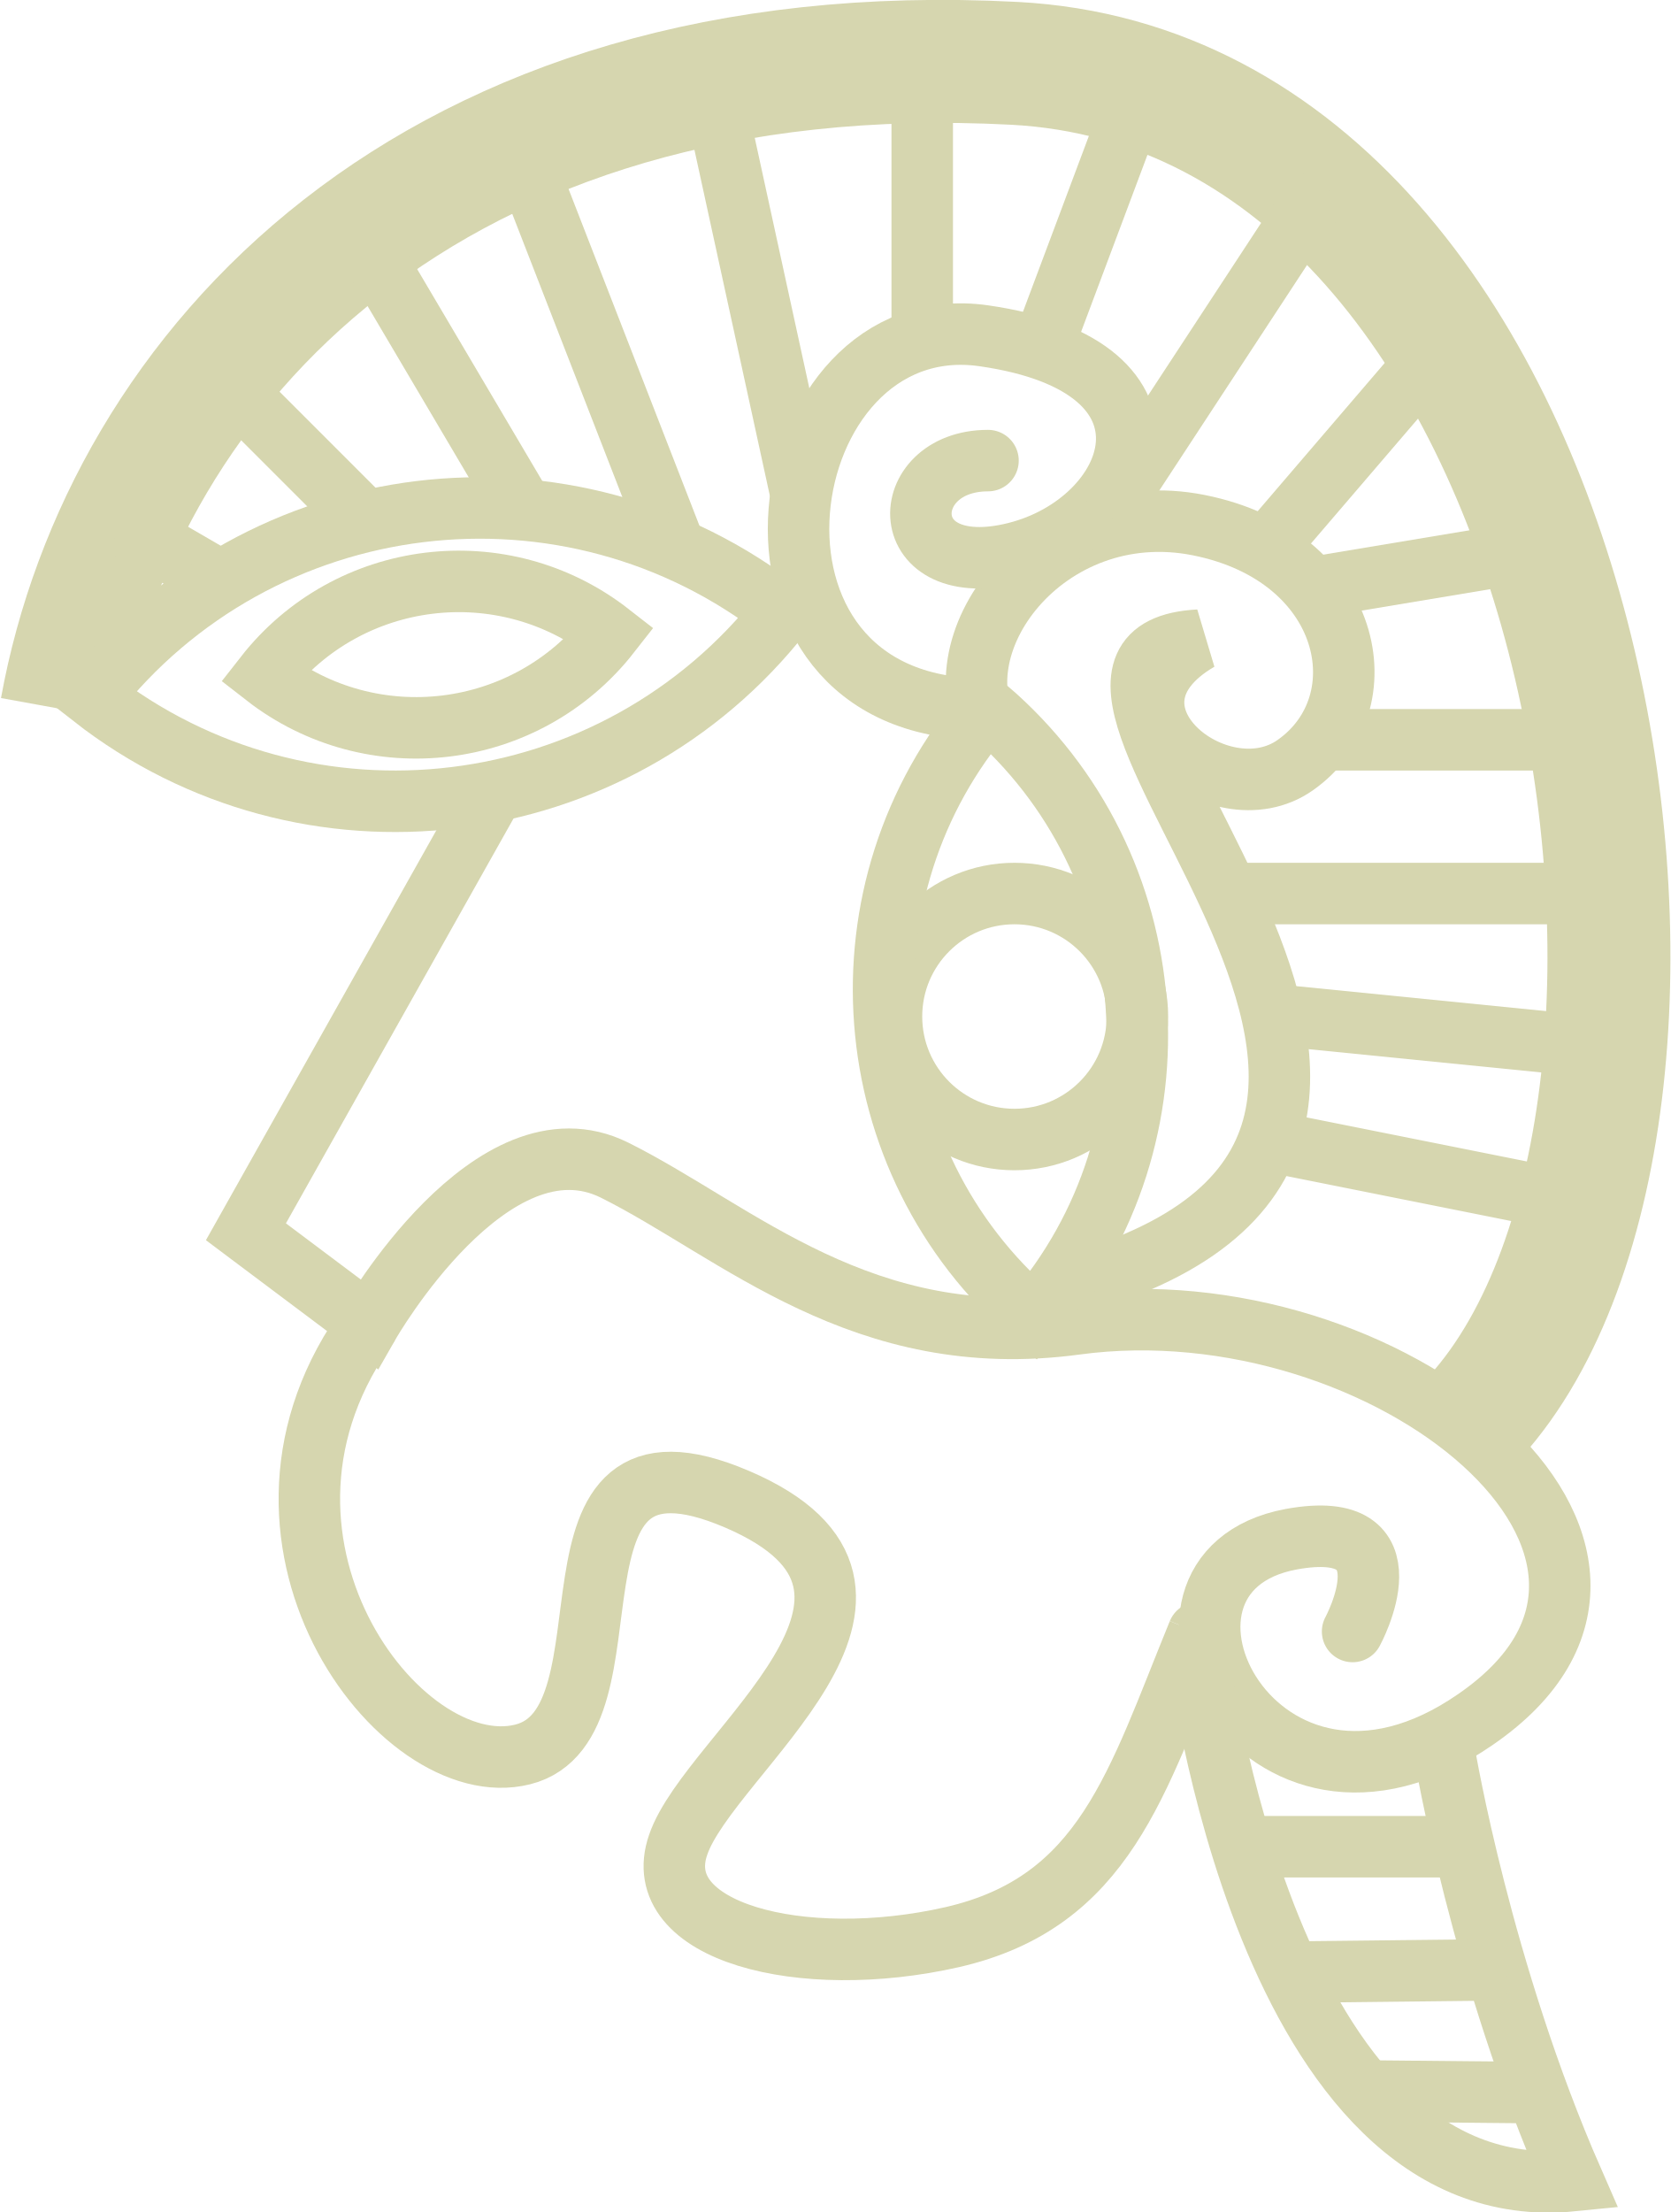
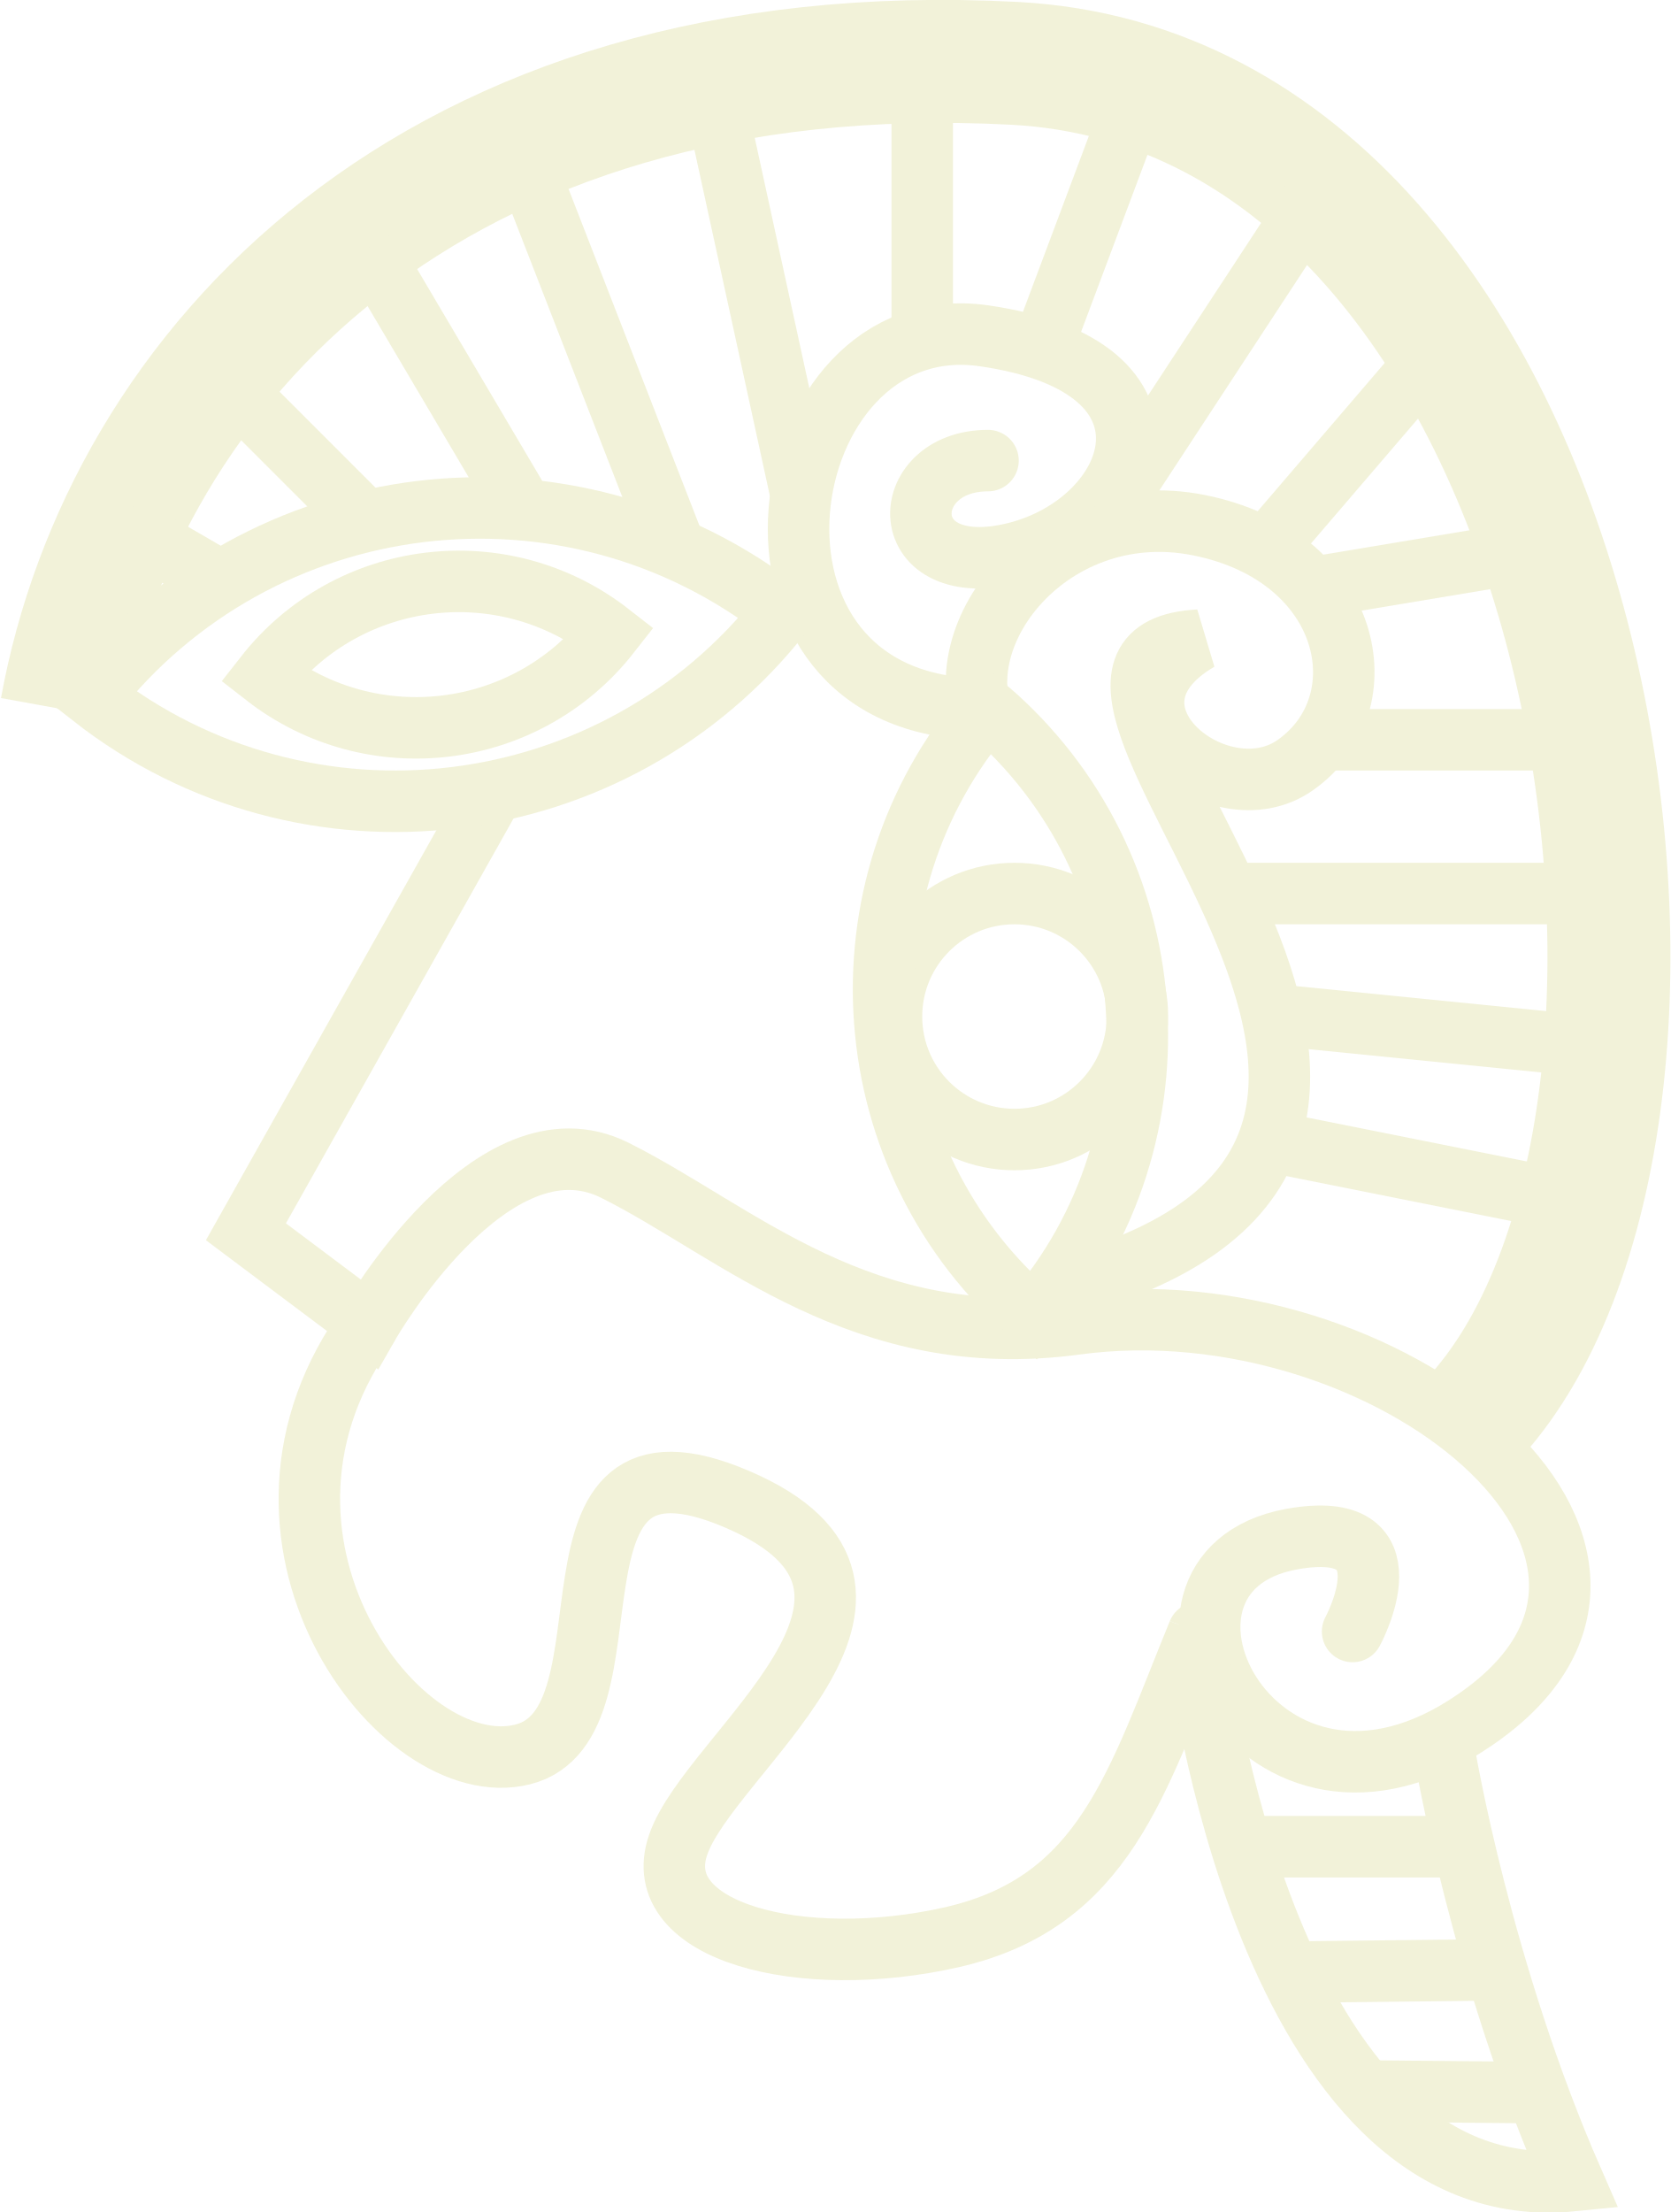
<svg xmlns="http://www.w3.org/2000/svg" fill="none" style="-webkit-print-color-adjust:exact" viewBox="-1 -1 27.17 35.97">
  <path d="M16.02 20c9.06-2.2-1.5-10.38 2.48-10.59-1.9 1.11.33 2.91 1.57 2.03 1.42-1 .93-3.4-1.57-3.9s-4.34 1.99-3.34 3.49" />
-   <path stroke="#d6d6af" d="M16.02 20c9.06-2.2-1.5-10.38 2.48-10.59-1.9 1.11.33 2.91 1.57 2.03 1.42-1 .93-3.4-1.57-3.9s-4.34 1.99-3.34 3.49" />
+   <path stroke="#F2F2D9" d="M16.02 20c9.06-2.2-1.5-10.38 2.48-10.59-1.9 1.11.33 2.91 1.57 2.03 1.42-1 .93-3.4-1.57-3.9s-4.34 1.99-3.34 3.49" />
  <path d="M15 10.53c-4.5 0-3.5-6.57 0-6.07s2.52 3.03.52 3.53-1.95-1.5-.45-1.5" />
-   <path stroke="#d6d6af" stroke-linecap="round" d="M15 10.53c-4.5 0-3.5-6.57 0-6.07s2.52 3.03.52 3.53-1.95-1.5-.45-1.5" />
+   <path stroke="#F2F2D9" stroke-linecap="round" d="M15 10.53c-4.5 0-3.5-6.57 0-6.07s2.52 3.03.52 3.53-1.95-1.5-.45-1.5" />
  <path d="M6.97 11.97 3 19.03l2 1.5s2-3.5 4-2.5 4.03 2.97 7.5 2.5c5.04-.68 10.47 3.7 6.5 6.43-3.54 2.45-5.95-2.38-3-2.93 2.02-.37 1 1.5 1 1.5" />
-   <path stroke="#d6d6af" stroke-linecap="round" d="M6.97 11.97 3 19.03l2 1.5s2-3.5 4-2.5 4.03 2.97 7.5 2.5c5.04-.68 10.47 3.7 6.5 6.43-3.54 2.45-5.95-2.38-3-2.93 2.02-.37 1 1.5 1 1.5" />
+   <path stroke="#F2F2D9" stroke-linecap="round" d="M6.97 11.97 3 19.03l2 1.5s2-3.5 4-2.5 4.03 2.97 7.5 2.5c5.04-.68 10.47 3.7 6.5 6.43-3.54 2.45-5.95-2.38-3-2.93 2.02-.37 1 1.5 1 1.5" />
  <path d="M18.49 25.55c-1 2.44-1.52 4.38-4 4.95-2.46.56-4.95-.09-4.46-1.5.51-1.5 4.46-4.12.96-5.62S9.5 27.03 7.5 27.53c-2 .5-5.06-3.55-2.48-7.03" />
  <defs>
-     <marker id="a" fill="#d6d6af" fill-opacity="1" markerHeight="6" markerWidth="6" orient="auto-start-reverse" refX="3" refY="3" viewBox="0 0 6 6">
+     <marker id="a" fill="#F2F2D9" fill-opacity="1" markerHeight="6" markerWidth="6" orient="auto-start-reverse" refX="3" refY="3" viewBox="0 0 6 6">
      <path d="M3 2.5a.5.5 0 0 1 0 1" />
    </marker>
  </defs>
-   <path stroke="#d6d6af" marker-start="url(#a)" d="M18.49 25.55c-1 2.44-1.52 4.38-4 4.95-2.46.56-4.95-.09-4.46-1.5.51-1.5 4.46-4.12.96-5.62S9.5 27.03 7.5 27.53c-2 .5-5.06-3.55-2.48-7.03" />
+   <path stroke="#F2F2D9" marker-start="url(#a)" d="M18.49 25.55c-1 2.44-1.52 4.38-4 4.95-2.46.56-4.95-.09-4.46-1.5.51-1.5 4.46-4.12.96-5.62S9.5 27.03 7.5 27.53c-2 .5-5.06-3.55-2.48-7.03" />
  <path d="M18.49 25.86s1.09 9.1 6.09 8.6c-1.49-3.4-2.08-6.93-2.08-6.93" />
-   <path stroke="#d6d6af" d="M18.49 25.86s1.09 9.1 6.09 8.6c-1.49-3.4-2.08-6.93-2.08-6.93" />
+   <path stroke="#F2F2D9" d="M18.49 25.86s1.09 9.1 6.09 8.6c-1.49-3.4-2.08-6.93-2.08-6.93" />
  <path d="m23.5 31.03-3.6.04" />
-   <path stroke="#d6d6af" d="m23.5 31.03-3.6.04" />
+   <path stroke="#F2F2D9" d="m23.5 31.03-3.6.04" />
  <path d="M24.1 33.03 21 33" />
-   <path stroke="#d6d6af" d="M24.1 33.03 21 33" />
+   <path stroke="#F2F2D9" d="M24.1 33.03 21 33" />
  <path d="M23 29.03h-3.5" />
-   <path stroke="#d6d6af" d="M23 29.03h-3.5" />
+   <path stroke="#F2F2D9" d="M23 29.03h-3.5" />
  <path d="M23 22.03c4.5-5 2-21.5-7.5-22S1 5.03 0 10.53" />
-   <path stroke="#d6d6af" stroke-width="2" d="M23 22.03c4.5-5 2-21.5-7.5-22S1 5.03 0 10.53" />
+   <path stroke="#F2F2D9" stroke-width="2" d="M23 22.03c4.5-5 2-21.5-7.5-22S1 5.03 0 10.53" />
  <path d="m24.5 18.53-5-1" />
-   <path stroke="#d6d6af" d="m24.5 18.53-5-1" />
+   <path stroke="#F2F2D9" d="m24.5 18.53-5-1" />
  <path d="m25 16.03-5-.5" />
-   <path stroke="#d6d6af" d="m25 16.03-5-.5" />
+   <path stroke="#F2F2D9" d="m25 16.03-5-.5" />
  <path d="M25 13.53h-6" />
-   <path stroke="#d6d6af" d="M25 13.53h-6" />
+   <path stroke="#F2F2D9" d="M25 13.53h-6" />
  <path d="M24.5 11.03h-4" />
-   <path stroke="#d6d6af" d="M24.5 11.03h-4" />
+   <path stroke="#F2F2D9" d="M24.5 11.03h-4" />
  <path d="m23.5 8.03-3 .5" />
-   <path stroke="#d6d6af" d="m23.5 8.03-3 .5" />
+   <path stroke="#F2F2D9" d="m23.5 8.03-3 .5" />
  <path d="m22.5 4.53-3 3.5" />
-   <path stroke="#d6d6af" d="m22.5 4.53-3 3.5" />
+   <path stroke="#F2F2D9" d="m22.5 4.53-3 3.5" />
  <path d="M20.5 2.03 17 7.37" />
-   <path stroke="#d6d6af" d="M20.5 2.03 17 7.37" />
+   <path stroke="#F2F2D9" d="M20.5 2.03 17 7.37" />
  <path d="m17.5.53-1.5 4" />
-   <path stroke="#d6d6af" d="m17.5.53-1.5 4" />
+   <path stroke="#F2F2D9" d="m17.5.53-1.5 4" />
  <path d="M14 .03v4.5" />
-   <path stroke="#d6d6af" d="M14 .03v4.5" />
+   <path stroke="#F2F2D9" d="M14 .03v4.5" />
  <path d="M10.5.03 12.02 7" />
-   <path stroke="#d6d6af" d="M10.5.03 12.02 7" />
+   <path stroke="#F2F2D9" d="M10.5.03 12.02 7" />
  <path d="M7.5 1.53 10 7.96" />
-   <path stroke="#d6d6af" d="M7.5 1.53 10 7.96" />
+   <path stroke="#F2F2D9" d="M7.5 1.53 10 7.96" />
  <path d="m5 3.03 2.54 4.3" />
-   <path stroke="#d6d6af" d="m5 3.03 2.54 4.3" />
+   <path stroke="#F2F2D9" d="m5 3.03 2.54 4.3" />
  <path d="M2.5 5.03 5 7.53" />
-   <path stroke="#d6d6af" d="M2.5 5.03 5 7.53" />
+   <path stroke="#F2F2D9" d="M2.5 5.03 5 7.53" />
  <path d="m1 7.53 1.5.87" />
-   <path stroke="#d6d6af" d="m1 7.53 1.5.87" />
+   <path stroke="#F2F2D9" d="m1 7.53 1.5.87" />
  <path d="M11.73 8.96A8 8 0 0 1 .5 10.33a8 8 0 0 1 11.23-1.37z" />
-   <path stroke="#d6d6af" d="M11.73 8.96A8 8 0 0 1 .5 10.33a8 8 0 0 1 11.23-1.37z" />
+   <path stroke="#F2F2D9" d="M11.73 8.96A8 8 0 0 1 .5 10.33a8 8 0 0 1 11.23-1.37z" />
  <path d="M8.92 9.3a4 4 0 0 1-5.61.69 4 4 0 0 1 5.61-.69z" />
-   <path stroke="#d6d6af" d="M8.92 9.3a4 4 0 0 1-5.61.69 4 4 0 0 1 5.61-.69z" />
+   <path stroke="#F2F2D9" d="M8.92 9.3a4 4 0 0 1-5.61.69 4 4 0 0 1 5.61-.69z" />
  <circle cx="15.5" cy="15.53" r="2" />
-   <circle cx="15.5" cy="15.53" r="2" stroke="#d6d6af" />
+   <circle cx="15.5" cy="15.53" r="2" stroke="#F2F2D9" />
  <path d="M15.06 10.53a7 7 0 0 1 .75 9.87 7 7 0 0 1-.75-9.87z" />
-   <path stroke="#d6d6af" d="M15.06 10.53a7 7 0 0 1 .75 9.87 7 7 0 0 1-.75-9.87z" />
+   <path stroke="#F2F2D9" d="M15.06 10.53a7 7 0 0 1 .75 9.87 7 7 0 0 1-.75-9.87z" />
</svg>
